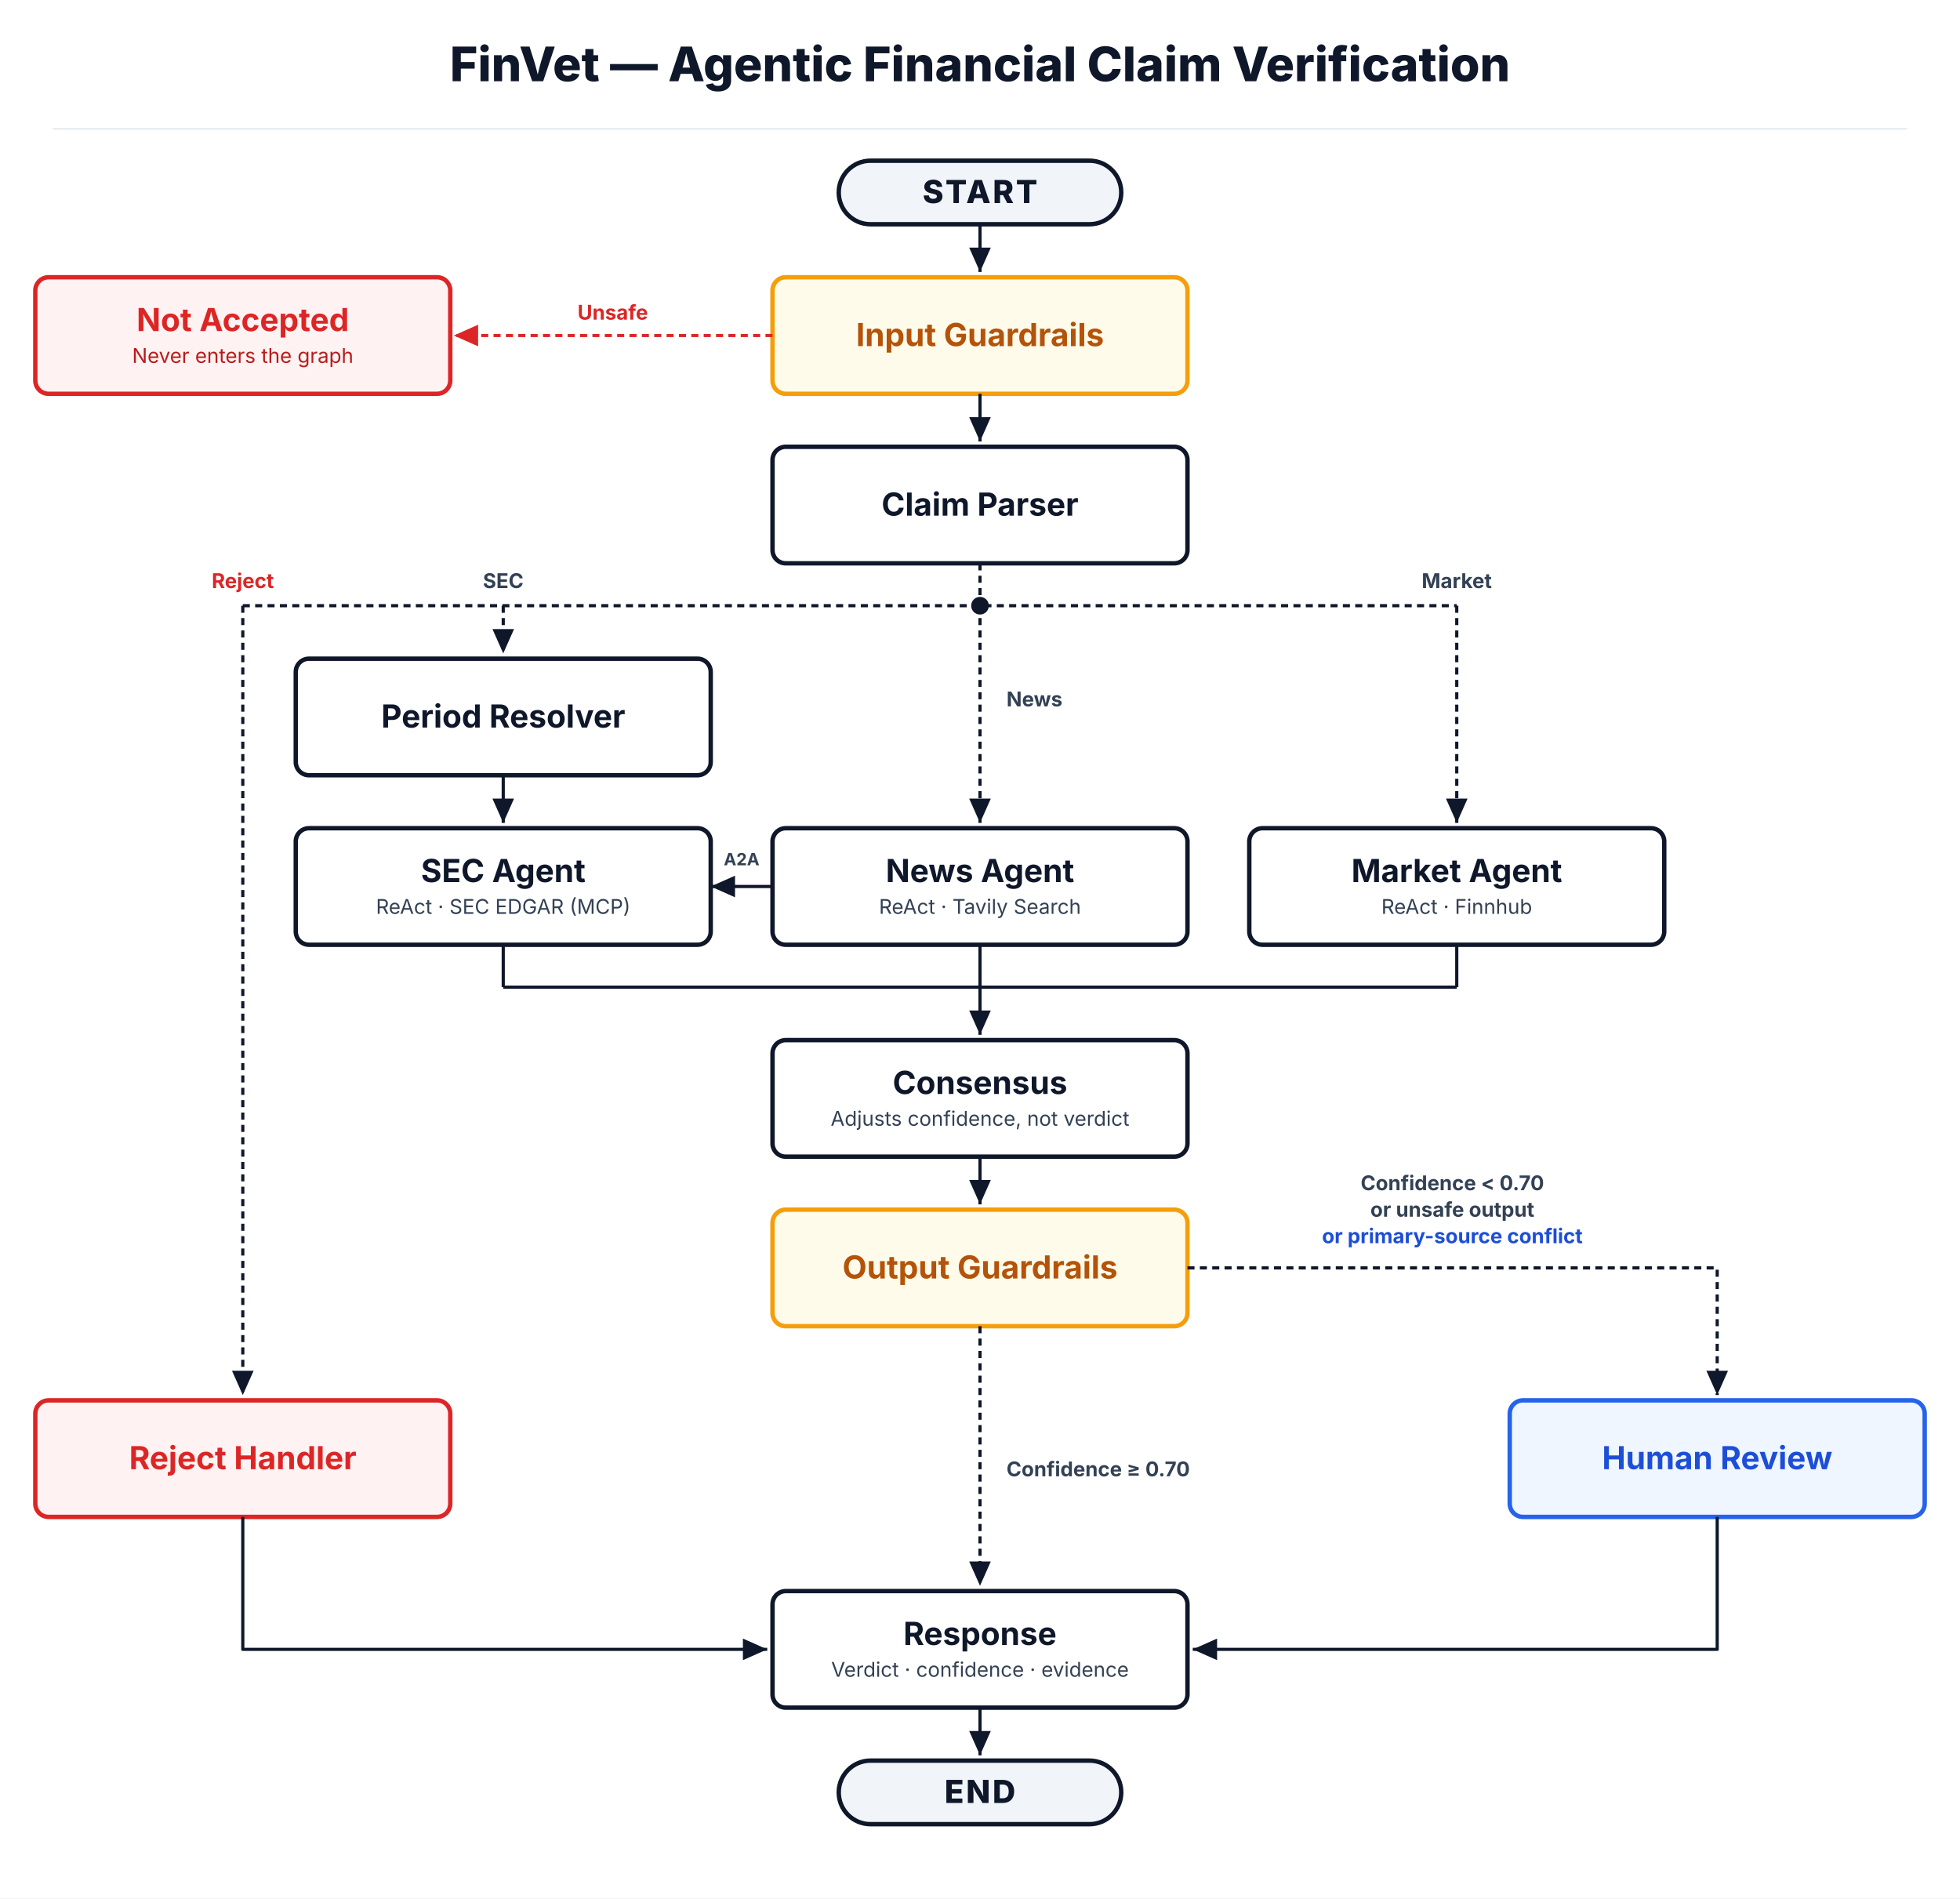
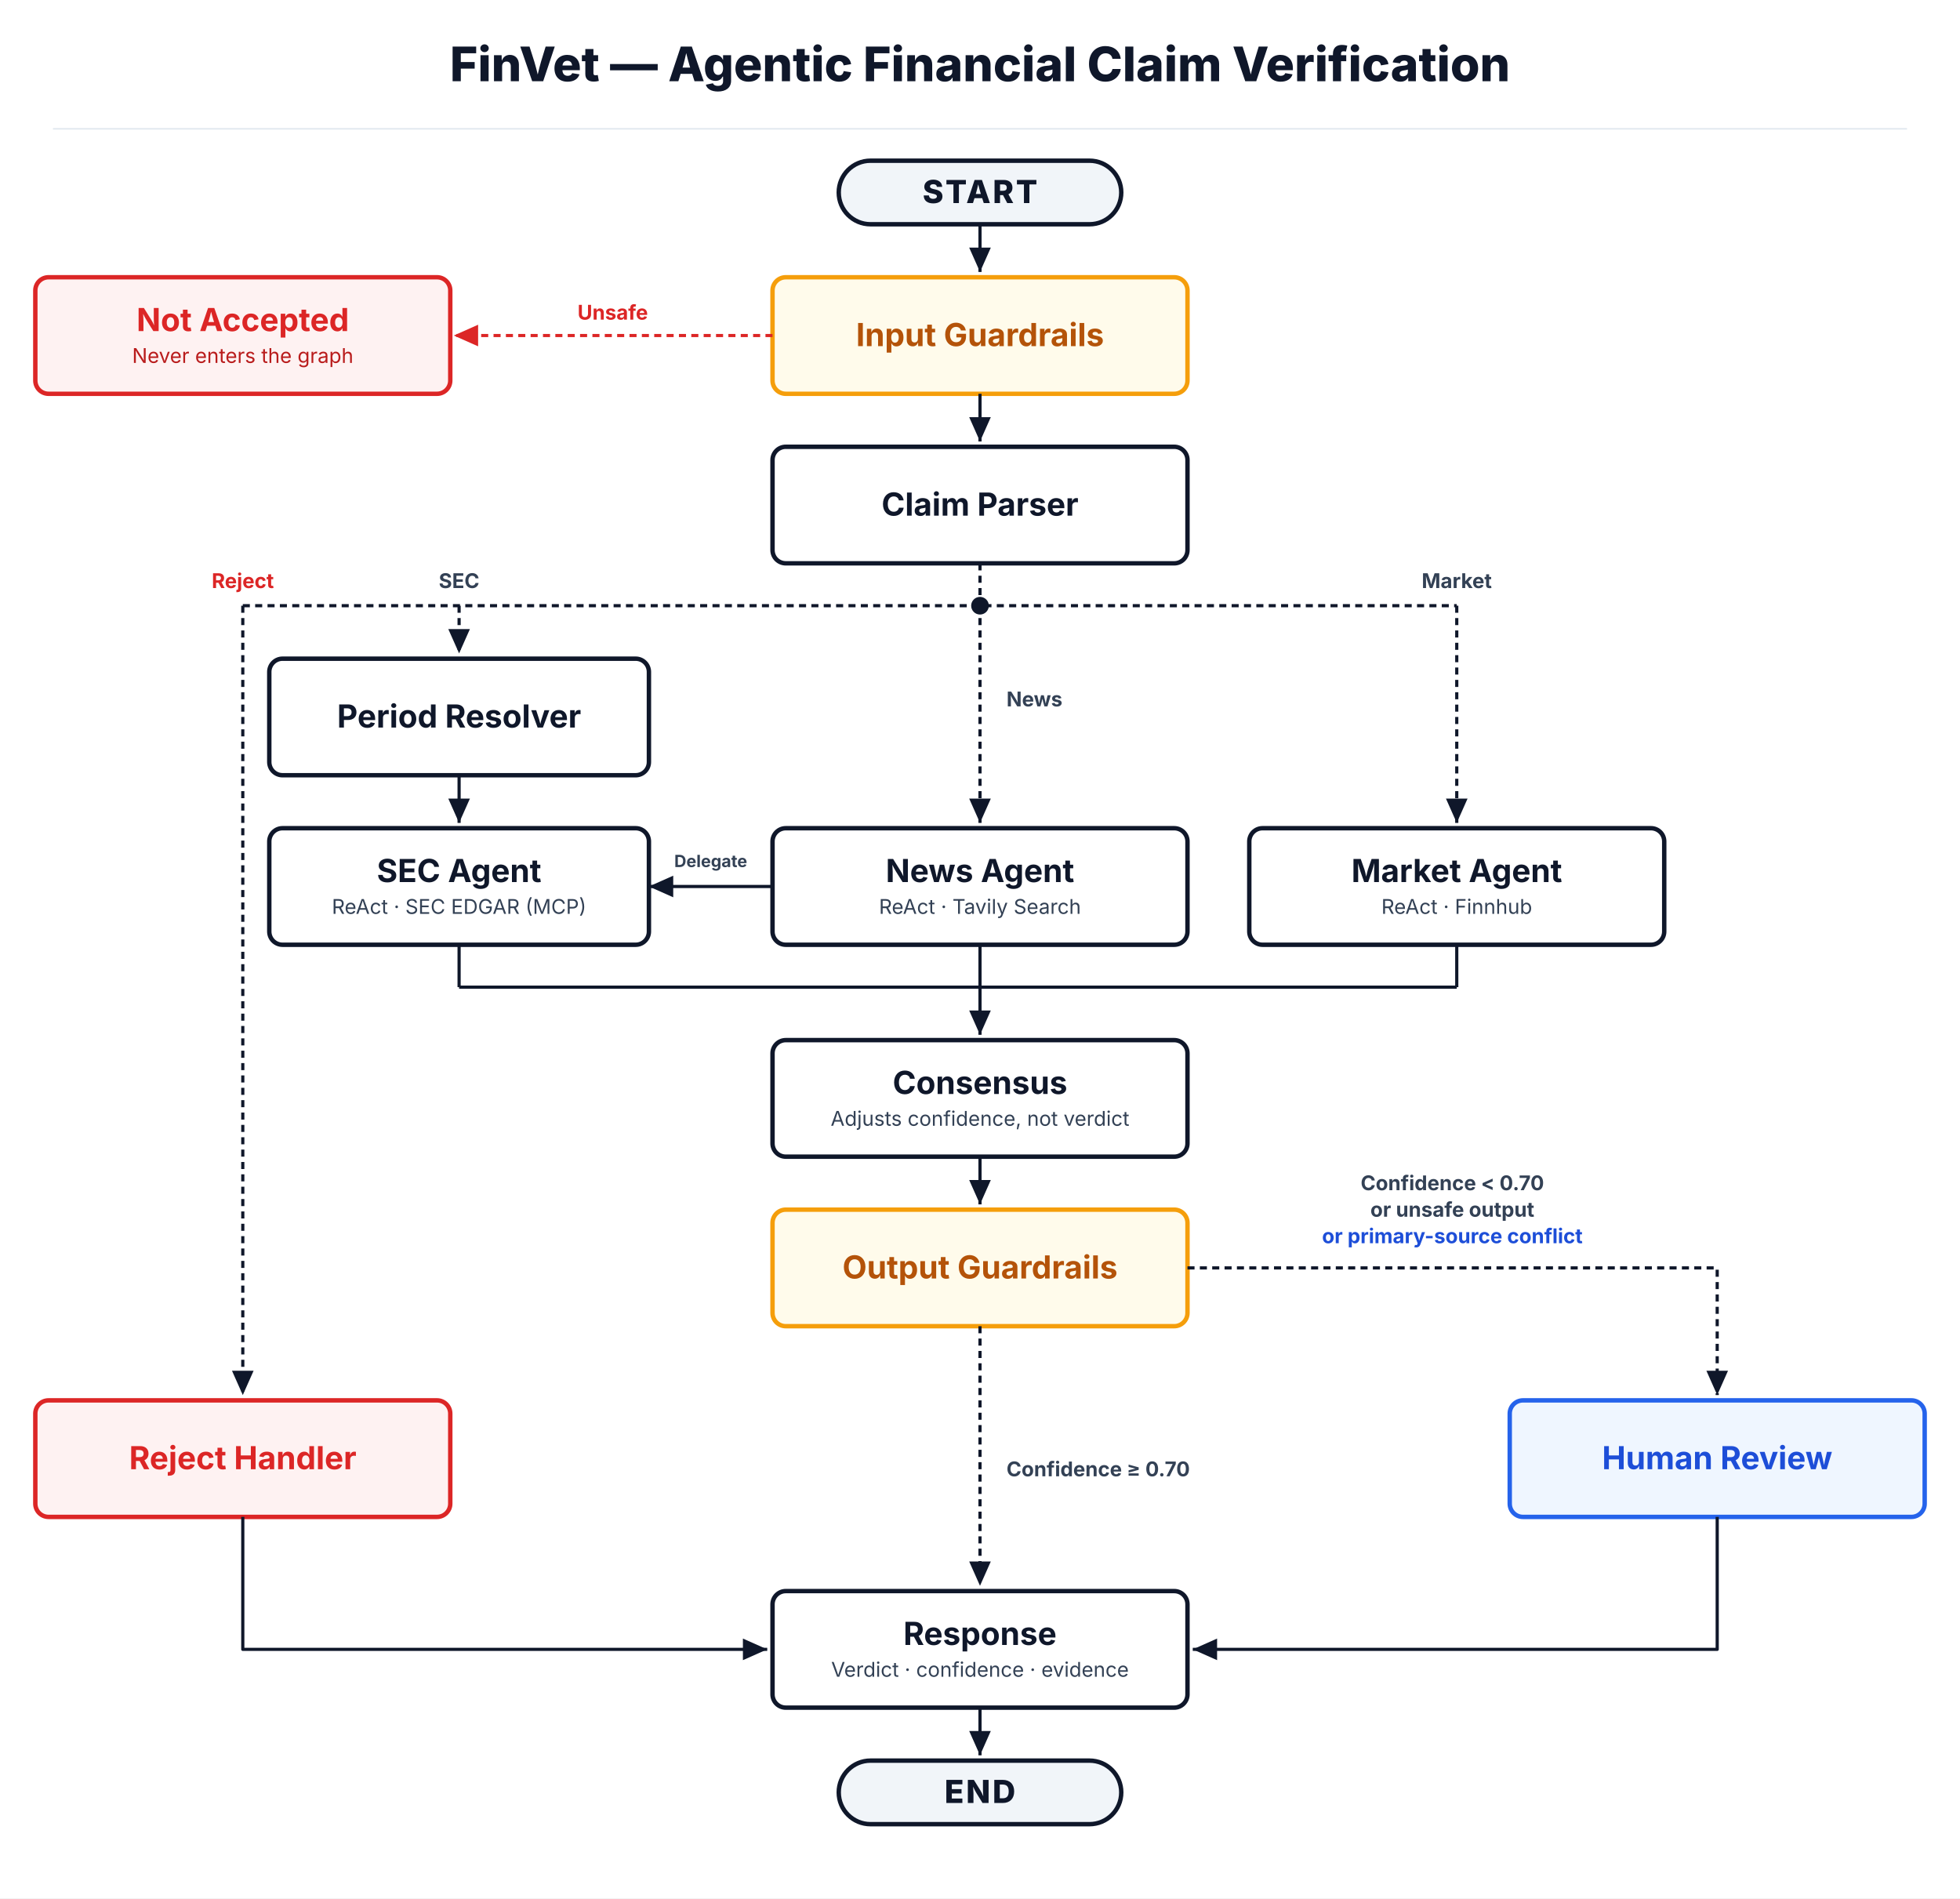
<svg xmlns="http://www.w3.org/2000/svg" viewBox="0 0 2220 2150" width="2220" height="2150" font-family="Inter, -apple-system, BlinkMacSystemFont, 'Segoe UI', Roboto, Helvetica, Arial, sans-serif">
  <defs>
    <marker id="ar" viewBox="0 0 10 10" refX="9" refY="5" markerWidth="8.5" markerHeight="8.5" orient="auto-start-reverse">
      <path d="M 0 1 L 9 5 L 0 9 z" fill="#0F172A" />
    </marker>
    <marker id="arR" viewBox="0 0 10 10" refX="9" refY="5" markerWidth="8.5" markerHeight="8.5" orient="auto-start-reverse">
      <path d="M 0 1 L 9 5 L 0 9 z" fill="#DC2626" />
    </marker>
  </defs>
  <rect width="2220" height="2150" fill="#FFFFFF" />
  <text x="1110" y="92" fill="#0F172A" font-size="54" font-weight="800" text-anchor="middle">FinVet — Agentic Financial Claim Verification</text>
  <rect x="60" y="145" width="2100" height="1.8" fill="#E2E8F0" />
  <rect x="950.0" y="182" width="320" height="72" rx="36.0" fill="#F1F5F9" stroke="#0F172A" stroke-width="5.0" />
  <text x="1110" y="230.0" fill="#0F172A" font-size="36" font-weight="800" text-anchor="middle" letter-spacing="2.4">START</text>
  <path d="M 1110 254 L 1110 308" fill="none" stroke="#0F172A" stroke-width="3.6" marker-end="url(#ar)" stroke-linejoin="round" />
  <rect x="875" y="314" width="470" height="132" rx="15" fill="#FFFBEB" stroke="#F59E0B" stroke-width="5.0" />
  <text x="1110.0" y="392.0" fill="#B45309" font-size="36" font-weight="700" text-anchor="middle">Input Guardrails</text>
  <rect x="40" y="314" width="470" height="132" rx="15" fill="#FEF2F2" stroke="#DC2626" stroke-width="5.0" />
  <text x="275.0" y="375.0" fill="#DC2626" font-size="36" font-weight="700" text-anchor="middle">Not Accepted</text>
  <text x="275.0" y="411.0" fill="#B91C1C" font-size="23" text-anchor="middle">Never enters the graph</text>
  <path d="M 875 380 L 514 380" fill="none" stroke="#DC2626" stroke-width="3.6" stroke-dasharray="8 6" marker-end="url(#arR)" stroke-linejoin="round" />
  <text x="694" y="362" fill="#DC2626" font-size="23" font-weight="700" text-anchor="middle">Unsafe</text>
  <path d="M 1110 446 L 1110 500" fill="none" stroke="#0F172A" stroke-width="3.6" marker-end="url(#ar)" stroke-linejoin="round" />
  <rect x="875" y="506" width="470" height="132" rx="15" fill="#FFFFFF" stroke="#0F172A" stroke-width="5.0" />
  <text x="1110.0" y="584.0" fill="#0F172A" font-size="36" font-weight="700" text-anchor="middle">Claim Parser</text>
  <path d="M 1110 638 L 1110 686" fill="none" stroke="#0F172A" stroke-width="3.6" stroke-dasharray="8 6" stroke-linejoin="round" />
  <circle cx="1110" cy="686" r="10" fill="#0F172A" />
  <path d="M 275 686 L 1650 686" fill="none" stroke="#0F172A" stroke-width="3.6" stroke-dasharray="8 6" stroke-linejoin="round" />
  <path d="M 275 686 L 275 1580" fill="none" stroke="#0F172A" stroke-width="3.6" stroke-dasharray="8 6" marker-end="url(#ar)" stroke-linejoin="round" />
-   <path d="M 570 686 L 570 740" fill="none" stroke="#0F172A" stroke-width="3.6" stroke-dasharray="8 6" marker-end="url(#ar)" stroke-linejoin="round" />
+   <path d="M 520 686 L 520 740" fill="none" stroke="#0F172A" stroke-width="3.6" stroke-dasharray="8 6" marker-end="url(#ar)" stroke-linejoin="round" />
  <path d="M 1110 686 L 1110 932" fill="none" stroke="#0F172A" stroke-width="3.6" stroke-dasharray="8 6" marker-end="url(#ar)" stroke-linejoin="round" />
  <path d="M 1650 686 L 1650 932" fill="none" stroke="#0F172A" stroke-width="3.6" stroke-dasharray="8 6" marker-end="url(#ar)" stroke-linejoin="round" />
  <text x="275" y="666" fill="#DC2626" font-size="23" font-weight="700" text-anchor="middle">Reject</text>
-   <text x="570" y="666" fill="#334155" font-size="23" font-weight="700" text-anchor="middle">SEC</text>
+   <text x="520" y="666" fill="#334155" font-size="23" font-weight="700" text-anchor="middle">SEC</text>
  <text x="1650" y="666" fill="#334155" font-size="23" font-weight="700" text-anchor="middle">Market</text>
  <text x="1140" y="800" fill="#334155" font-size="23" font-weight="700" text-anchor="start">News</text>
-   <rect x="335" y="746" width="470" height="132" rx="15" fill="#FFFFFF" stroke="#0F172A" stroke-width="5.0" />
-   <text x="570.0" y="824.0" fill="#0F172A" font-size="36" font-weight="700" text-anchor="middle">Period Resolver</text>
-   <path d="M 570 878 L 570 932" fill="none" stroke="#0F172A" stroke-width="3.6" marker-end="url(#ar)" stroke-linejoin="round" />
-   <rect x="335" y="938" width="470" height="132" rx="15" fill="#FFFFFF" stroke="#0F172A" stroke-width="5.0" />
-   <text x="570.0" y="999.0" fill="#0F172A" font-size="36" font-weight="700" text-anchor="middle">SEC Agent</text>
-   <text x="570.0" y="1035.0" fill="#334155" font-size="23" text-anchor="middle">ReAct · SEC EDGAR (MCP)</text>
+   <rect x="305" y="746" width="430" height="132" rx="15" fill="#FFFFFF" stroke="#0F172A" stroke-width="5.0" />
+   <text x="520.0" y="824.0" fill="#0F172A" font-size="36" font-weight="700" text-anchor="middle">Period Resolver</text>
+   <path d="M 520 878 L 520 932" fill="none" stroke="#0F172A" stroke-width="3.6" marker-end="url(#ar)" stroke-linejoin="round" />
+   <rect x="305" y="938" width="430" height="132" rx="15" fill="#FFFFFF" stroke="#0F172A" stroke-width="5.0" />
+   <text x="520.0" y="999.0" fill="#0F172A" font-size="36" font-weight="700" text-anchor="middle">SEC Agent</text>
+   <text x="520.0" y="1035.0" fill="#334155" font-size="23" text-anchor="middle">ReAct · SEC EDGAR (MCP)</text>
  <rect x="875" y="938" width="470" height="132" rx="15" fill="#FFFFFF" stroke="#0F172A" stroke-width="5.0" />
  <text x="1110.0" y="999.0" fill="#0F172A" font-size="36" font-weight="700" text-anchor="middle">News Agent</text>
  <text x="1110.0" y="1035.0" fill="#334155" font-size="23" text-anchor="middle">ReAct · Tavily Search</text>
  <rect x="1415" y="938" width="470" height="132" rx="15" fill="#FFFFFF" stroke="#0F172A" stroke-width="5.0" />
  <text x="1650.0" y="999.0" fill="#0F172A" font-size="36" font-weight="700" text-anchor="middle">Market Agent</text>
  <text x="1650.0" y="1035.0" fill="#334155" font-size="23" text-anchor="middle">ReAct · Finnhub</text>
-   <path d="M 875 1004 L 805 1004" fill="none" stroke="#0F172A" stroke-width="3.6" marker-end="url(#ar)" stroke-linejoin="round" />
-   <text x="840" y="980" fill="#334155" font-size="19" font-weight="700" text-anchor="middle">A2A</text>
-   <path d="M 570 1070 L 570 1118" fill="none" stroke="#0F172A" stroke-width="3.6" stroke-linejoin="round" />
+   <path d="M 875 1004 L 735 1004" fill="none" stroke="#0F172A" stroke-width="3.6" marker-end="url(#ar)" stroke-linejoin="round" />
+   <text x="805" y="982" fill="#334155" font-size="19" font-weight="700" text-anchor="middle">Delegate</text>
+   <path d="M 520 1070 L 520 1118" fill="none" stroke="#0F172A" stroke-width="3.6" stroke-linejoin="round" />
  <path d="M 1110 1070 L 1110 1118" fill="none" stroke="#0F172A" stroke-width="3.6" stroke-linejoin="round" />
  <path d="M 1650 1070 L 1650 1118" fill="none" stroke="#0F172A" stroke-width="3.6" stroke-linejoin="round" />
-   <path d="M 570 1118 L 1650 1118" fill="none" stroke="#0F172A" stroke-width="3.6" stroke-linejoin="round" />
+   <path d="M 520 1118 L 1650 1118" fill="none" stroke="#0F172A" stroke-width="3.6" stroke-linejoin="round" />
  <path d="M 1110 1118 L 1110 1172" fill="none" stroke="#0F172A" stroke-width="3.6" marker-end="url(#ar)" stroke-linejoin="round" />
  <rect x="875" y="1178" width="470" height="132" rx="15" fill="#FFFFFF" stroke="#0F172A" stroke-width="5.0" />
  <text x="1110.0" y="1239.0" fill="#0F172A" font-size="36" font-weight="700" text-anchor="middle">Consensus</text>
  <text x="1110.0" y="1275.0" fill="#334155" font-size="23" text-anchor="middle">Adjusts confidence, not verdict</text>
  <path d="M 1110 1310 L 1110 1364" fill="none" stroke="#0F172A" stroke-width="3.6" marker-end="url(#ar)" stroke-linejoin="round" />
  <rect x="875" y="1370" width="470" height="132" rx="15" fill="#FFFBEB" stroke="#F59E0B" stroke-width="5.0" />
  <text x="1110.0" y="1448.0" fill="#B45309" font-size="36" font-weight="700" text-anchor="middle">Output Guardrails</text>
  <path d="M 1345 1436 L 1945 1436 L 1945 1580" fill="none" stroke="#0F172A" stroke-width="3.6" stroke-dasharray="8 6" marker-end="url(#ar)" stroke-linejoin="round" />
  <text x="1645" y="1348" fill="#334155" font-size="23" font-weight="700" text-anchor="middle">Confidence &lt; 0.70</text>
  <text x="1645" y="1378" fill="#334155" font-size="23" font-weight="700" text-anchor="middle">or unsafe output</text>
  <text x="1645" y="1408" fill="#1D4ED8" font-size="23" font-weight="700" text-anchor="middle">or primary-source conflict</text>
  <path d="M 1110 1502 L 1110 1796" fill="none" stroke="#0F172A" stroke-width="3.6" stroke-dasharray="8 6" marker-end="url(#ar)" stroke-linejoin="round" />
  <text x="1140" y="1672" fill="#334155" font-size="23" font-weight="700" text-anchor="start">Confidence ≥ 0.70</text>
  <rect x="40" y="1586" width="470" height="132" rx="15" fill="#FEF2F2" stroke="#DC2626" stroke-width="5.0" />
  <text x="275.0" y="1664.0" fill="#DC2626" font-size="36" font-weight="700" text-anchor="middle">Reject Handler</text>
  <rect x="1710" y="1586" width="470" height="132" rx="15" fill="#EFF6FF" stroke="#2563EB" stroke-width="5.0" />
  <text x="1945.0" y="1664.0" fill="#1D4ED8" font-size="36" font-weight="700" text-anchor="middle">Human Review</text>
  <path d="M 275 1718 L 275 1868 L 869 1868" fill="none" stroke="#0F172A" stroke-width="3.6" marker-end="url(#ar)" stroke-linejoin="round" />
  <path d="M 1945 1718 L 1945 1868 L 1351 1868" fill="none" stroke="#0F172A" stroke-width="3.6" marker-end="url(#ar)" stroke-linejoin="round" />
  <rect x="875" y="1802" width="470" height="132" rx="15" fill="#FFFFFF" stroke="#0F172A" stroke-width="5.0" />
  <text x="1110.0" y="1863.0" fill="#0F172A" font-size="36" font-weight="700" text-anchor="middle">Response</text>
  <text x="1110.0" y="1899.0" fill="#334155" font-size="23" text-anchor="middle">Verdict · confidence · evidence</text>
  <path d="M 1110 1934 L 1110 1988" fill="none" stroke="#0F172A" stroke-width="3.6" marker-end="url(#ar)" stroke-linejoin="round" />
  <rect x="950.0" y="1994" width="320" height="72" rx="36.0" fill="#F1F5F9" stroke="#0F172A" stroke-width="5.0" />
  <text x="1110" y="2042.0" fill="#0F172A" font-size="36" font-weight="800" text-anchor="middle" letter-spacing="2.4">END</text>
</svg>
